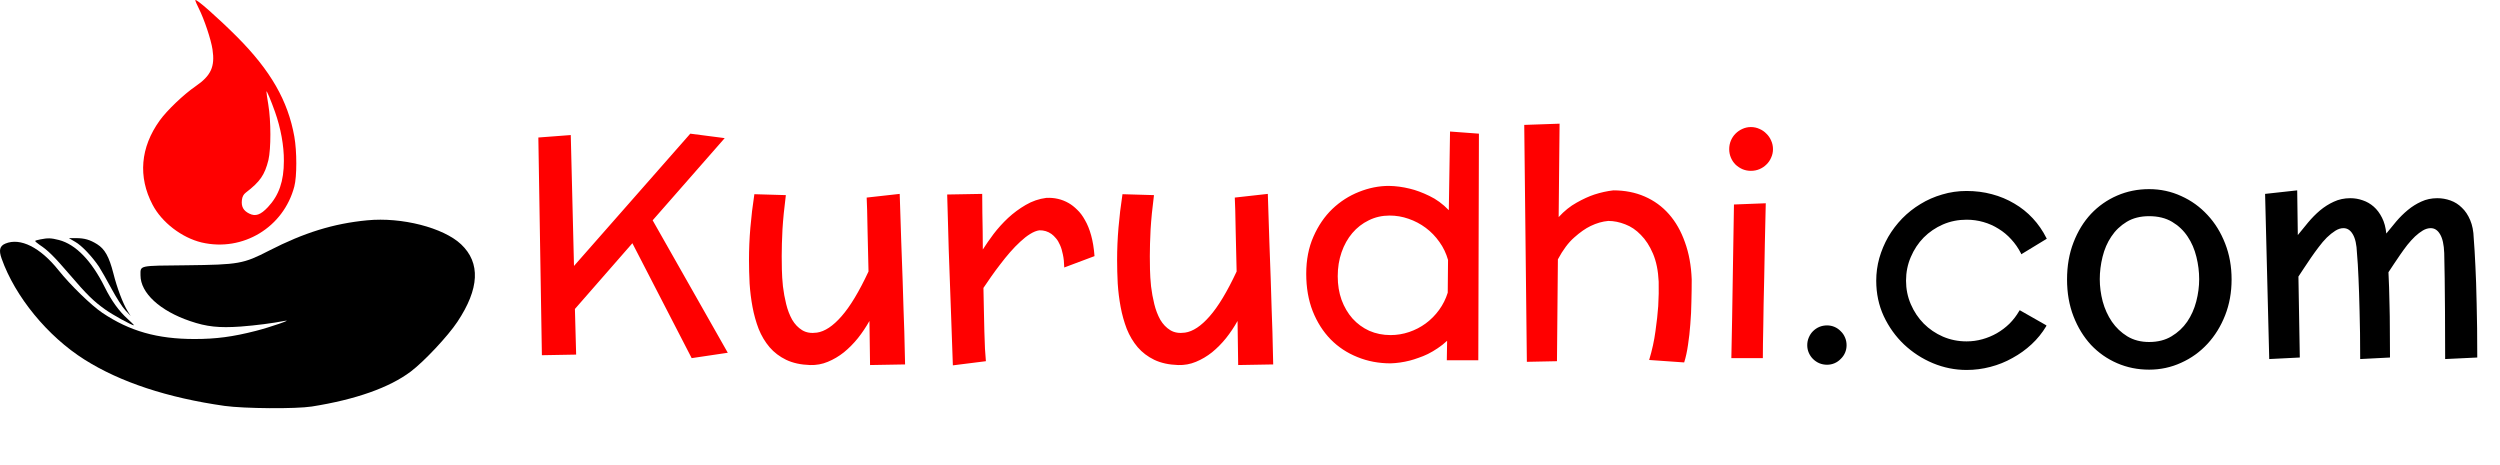
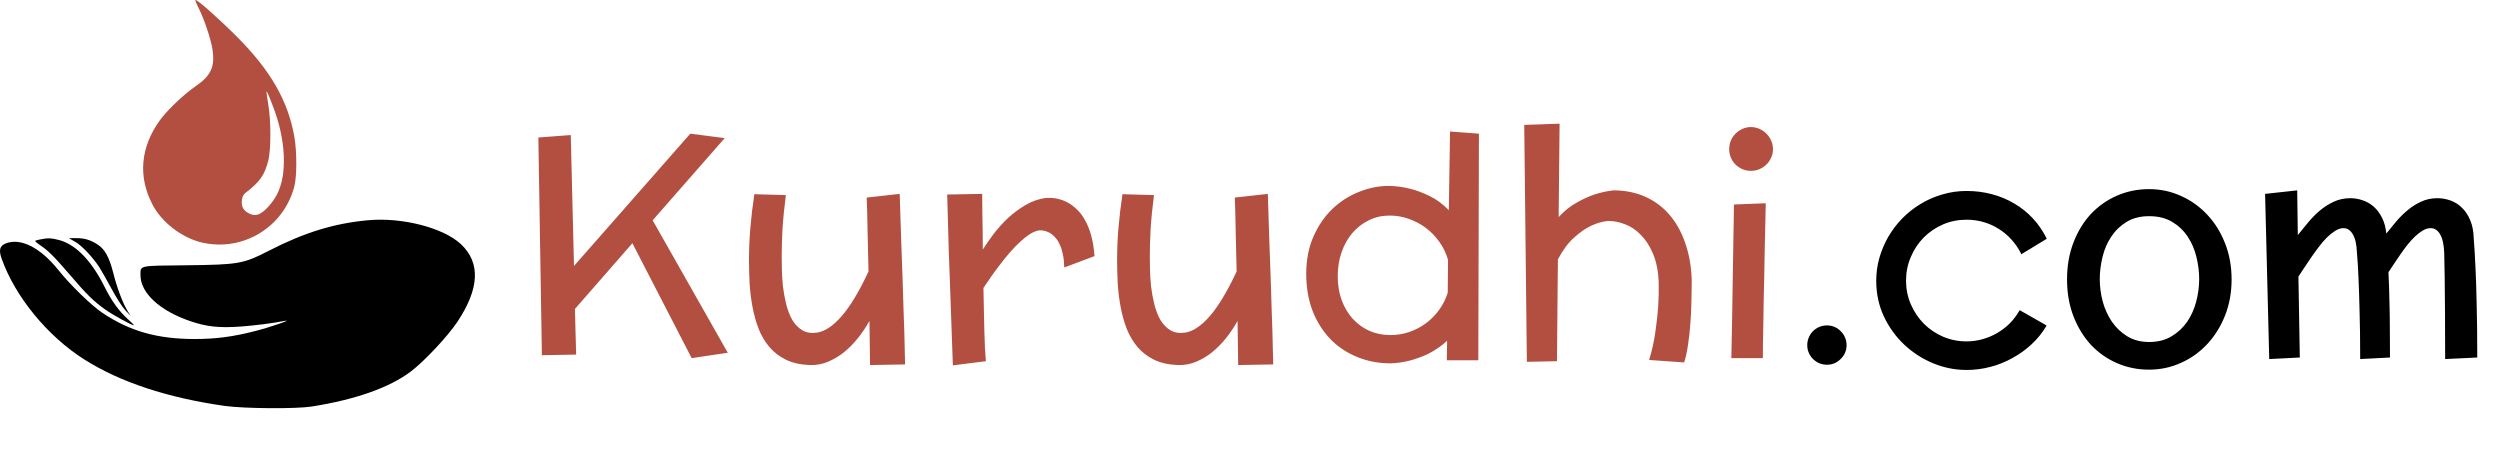
<svg xmlns="http://www.w3.org/2000/svg" width="1017" height="189" viewBox="0 0 1017 189" fill="none">
-   <path d="M233.5 108.188L280.812 54.375L294.812 56.188L265.5 89.625L296.062 143.5L281.375 145.688L257.25 98.938L233.875 125.688L234.375 144.25L220.438 144.5L219 55.938L232.188 54.938L233.5 108.188ZM353.938 148.5L353.688 130.562C352.312 133.021 350.75 135.354 349 137.562C347.25 139.729 345.354 141.646 343.312 143.312C341.271 144.938 339.083 146.229 336.75 147.188C334.458 148.146 332.042 148.583 329.5 148.5C325.75 148.375 322.521 147.667 319.812 146.375C317.146 145.083 314.896 143.375 313.062 141.25C311.229 139.083 309.75 136.604 308.625 133.812C307.542 130.979 306.708 128 306.125 124.875C305.542 121.75 305.146 118.562 304.938 115.312C304.771 112.021 304.688 108.833 304.688 105.75C304.688 101.417 304.875 97.042 305.25 92.625C305.625 88.167 306.167 83.625 306.875 79L319.688 79.375C319.021 84.542 318.562 89.188 318.312 93.312C318.104 97.438 318 101.062 318 104.188C318 105.604 318.021 107.396 318.062 109.562C318.104 111.729 318.25 114.042 318.5 116.5C318.792 118.917 319.229 121.312 319.812 123.688C320.396 126.062 321.208 128.188 322.25 130.062C323.333 131.896 324.688 133.312 326.312 134.312C327.938 135.312 329.938 135.646 332.312 135.312C335.521 134.854 338.854 132.646 342.312 128.688C345.812 124.729 349.479 118.646 353.312 110.438C353.188 103.812 353.062 98.521 352.938 94.562C352.854 90.604 352.792 87.583 352.75 85.5C352.667 83.042 352.604 81.333 352.562 80.375L366 78.875C366.25 86.042 366.458 92.521 366.625 98.312C366.833 104.062 367.021 109.25 367.188 113.875C367.354 118.458 367.479 122.5 367.562 126C367.688 129.458 367.792 132.458 367.875 135C368.042 140.958 368.146 145.375 368.188 148.25L353.938 148.5ZM432.938 108.812C432.896 106.771 432.708 105 432.375 103.5C432.083 102 431.688 100.708 431.188 99.625C430.729 98.542 430.188 97.646 429.562 96.938C428.979 96.229 428.375 95.646 427.75 95.188C426.292 94.146 424.646 93.646 422.812 93.688C421.646 93.854 420.396 94.354 419.062 95.188C417.771 95.979 416.438 97.021 415.062 98.312C413.688 99.562 412.292 101 410.875 102.625C409.5 104.208 408.167 105.854 406.875 107.562C405.583 109.229 404.354 110.896 403.188 112.562C402.021 114.229 400.979 115.75 400.062 117.125C400.104 120.25 400.167 123.333 400.25 126.375C400.333 129.375 400.396 132.188 400.438 134.812C400.521 137.396 400.604 139.75 400.688 141.875C400.812 143.958 400.938 145.646 401.062 146.938L387.625 148.625C387.375 141.458 387.146 134.979 386.938 129.188C386.729 123.354 386.542 118.146 386.375 113.562C386.208 108.979 386.062 104.938 385.938 101.438C385.854 97.938 385.771 94.917 385.688 92.375C385.521 86.417 385.396 82 385.312 79.125L399.562 78.875C399.604 81.417 399.625 84.021 399.625 86.688C399.667 89.312 399.708 91.729 399.75 93.938C399.792 96.521 399.812 99.042 399.812 101.5C401.021 99.583 402.479 97.479 404.188 95.188C405.938 92.896 407.896 90.729 410.062 88.688C412.271 86.646 414.667 84.875 417.25 83.375C419.875 81.833 422.667 80.875 425.625 80.5C428.958 80.333 432 81.042 434.75 82.625C435.917 83.292 437.062 84.188 438.188 85.312C439.354 86.396 440.417 87.812 441.375 89.562C442.375 91.271 443.208 93.333 443.875 95.75C444.542 98.125 445 100.938 445.25 104.188L432.938 108.812ZM503.688 148.5L503.438 130.562C502.062 133.021 500.5 135.354 498.75 137.562C497 139.729 495.104 141.646 493.062 143.312C491.021 144.938 488.833 146.229 486.5 147.188C484.208 148.146 481.792 148.583 479.25 148.5C475.5 148.375 472.271 147.667 469.562 146.375C466.896 145.083 464.646 143.375 462.812 141.25C460.979 139.083 459.5 136.604 458.375 133.812C457.292 130.979 456.458 128 455.875 124.875C455.292 121.75 454.896 118.562 454.688 115.312C454.521 112.021 454.438 108.833 454.438 105.75C454.438 101.417 454.625 97.042 455 92.625C455.375 88.167 455.917 83.625 456.625 79L469.438 79.375C468.771 84.542 468.312 89.188 468.062 93.312C467.854 97.438 467.75 101.062 467.75 104.188C467.75 105.604 467.771 107.396 467.812 109.562C467.854 111.729 468 114.042 468.25 116.5C468.542 118.917 468.979 121.312 469.562 123.688C470.146 126.062 470.958 128.188 472 130.062C473.083 131.896 474.438 133.312 476.062 134.312C477.688 135.312 479.688 135.646 482.062 135.312C485.271 134.854 488.604 132.646 492.062 128.688C495.562 124.729 499.229 118.646 503.062 110.438C502.938 103.812 502.812 98.521 502.688 94.562C502.604 90.604 502.542 87.583 502.5 85.5C502.417 83.042 502.354 81.333 502.312 80.375L515.75 78.875C516 86.042 516.208 92.521 516.375 98.312C516.583 104.062 516.771 109.25 516.938 113.875C517.104 118.458 517.229 122.5 517.312 126C517.438 129.458 517.542 132.458 517.625 135C517.792 140.958 517.896 145.375 517.938 148.25L503.688 148.5ZM601.625 54.375L601.375 146.562H588.562L588.688 138.625C587.438 139.792 586.146 140.812 584.812 141.688C583.521 142.562 582.208 143.333 580.875 144C579.583 144.625 578.312 145.146 577.062 145.562C575.812 146.021 574.625 146.396 573.5 146.688C570.875 147.354 568.271 147.729 565.688 147.812C560.854 147.812 556.354 146.958 552.188 145.25C548.021 143.583 544.396 141.188 541.312 138.062C538.229 134.896 535.792 131.062 534 126.562C532.25 122.062 531.375 117 531.375 111.375C531.375 105.708 532.354 100.667 534.312 96.25C536.271 91.792 538.833 88.042 542 85C545.208 81.958 548.812 79.646 552.812 78.062C556.854 76.438 560.917 75.625 565 75.625C567.792 75.667 570.625 76.042 573.5 76.75C575.958 77.333 578.604 78.312 581.438 79.688C584.271 81.021 586.917 82.958 589.375 85.5L589.875 53.5L601.625 54.375ZM565.688 136.312C568.271 136.312 570.792 135.896 573.25 135.062C575.708 134.229 577.958 133.062 580 131.562C582.083 130.021 583.896 128.188 585.438 126.062C586.979 123.938 588.146 121.604 588.938 119.062L589.062 105.75C588.312 103.083 587.146 100.646 585.562 98.438C583.979 96.188 582.125 94.271 580 92.688C577.875 91.104 575.542 89.875 573 89C570.5 88.125 567.938 87.688 565.312 87.688C562.229 87.688 559.396 88.333 556.812 89.625C554.229 90.875 552 92.604 550.125 94.812C548.25 97.021 546.792 99.625 545.75 102.625C544.708 105.625 544.188 108.875 544.188 112.375C544.188 115.875 544.708 119.083 545.75 122C546.833 124.917 548.312 127.438 550.188 129.562C552.104 131.688 554.375 133.354 557 134.562C559.667 135.729 562.562 136.312 565.688 136.312ZM634.438 50.312L634.062 88.312C636.354 85.812 638.792 83.854 641.375 82.438C643.958 80.979 646.375 79.875 648.625 79.125C651.208 78.292 653.771 77.729 656.312 77.438C660.979 77.438 665.229 78.271 669.062 79.938C672.896 81.604 676.188 84 678.938 87.125C681.688 90.25 683.854 94.062 685.438 98.562C687.062 103.021 687.979 108.062 688.188 113.688C688.188 116.646 688.146 119.667 688.062 122.75C688.021 125.833 687.875 128.854 687.625 131.812C687.417 134.771 687.104 137.583 686.688 140.25C686.312 142.917 685.792 145.312 685.125 147.438L670.875 146.438C672.083 142.438 672.938 138.542 673.438 134.75C673.979 130.958 674.354 127.562 674.562 124.562C674.771 121.062 674.833 117.729 674.75 114.562C674.542 110.104 673.771 106.312 672.438 103.188C671.104 100.062 669.458 97.521 667.5 95.562C665.583 93.562 663.458 92.125 661.125 91.25C658.792 90.333 656.5 89.875 654.25 89.875C651.875 90.083 649.479 90.771 647.062 91.938C644.979 92.938 642.75 94.5 640.375 96.625C638 98.708 635.792 101.667 633.75 105.5L633.375 146.938L621.125 147.188L620.062 50.812L634.438 50.312ZM721.25 60.688C721.25 61.896 721 63.042 720.5 64.125C720.042 65.208 719.396 66.146 718.562 66.938C717.771 67.729 716.833 68.354 715.75 68.812C714.667 69.271 713.5 69.5 712.25 69.5C711.042 69.5 709.896 69.271 708.812 68.812C707.771 68.354 706.833 67.729 706 66.938C705.208 66.146 704.583 65.208 704.125 64.125C703.667 63.042 703.438 61.896 703.438 60.688C703.438 59.438 703.667 58.271 704.125 57.188C704.583 56.104 705.208 55.167 706 54.375C706.833 53.542 707.771 52.896 708.812 52.438C709.896 51.938 711.042 51.688 712.25 51.688C713.5 51.688 714.667 51.938 715.75 52.438C716.833 52.896 717.771 53.542 718.562 54.375C719.396 55.167 720.042 56.104 720.5 57.188C721 58.271 721.25 59.438 721.25 60.688ZM718.312 82.688C718.188 88.646 718.062 94.125 717.938 99.125C717.854 104.083 717.771 108.604 717.688 112.688C717.604 116.771 717.521 120.438 717.438 123.688C717.396 126.896 717.354 129.708 717.312 132.125C717.188 137.875 717.125 142.396 717.125 145.688H704.312C704.396 141.188 704.5 135.833 704.625 129.625C704.708 124.292 704.812 117.771 704.938 110.062C705.104 102.354 705.25 93.396 705.375 83.188L718.312 82.688Z" fill="#FF0000" />
+   <path d="M233.5 108.188L280.812 54.375L294.812 56.188L265.5 89.625L296.062 143.5L281.375 145.688L257.25 98.938L233.875 125.688L234.375 144.25L220.438 144.5L219 55.938L232.188 54.938L233.5 108.188ZM353.938 148.5L353.688 130.562C352.312 133.021 350.75 135.354 349 137.562C347.25 139.729 345.354 141.646 343.312 143.312C341.271 144.938 339.083 146.229 336.75 147.188C334.458 148.146 332.042 148.583 329.5 148.5C325.75 148.375 322.521 147.667 319.812 146.375C317.146 145.083 314.896 143.375 313.062 141.25C311.229 139.083 309.75 136.604 308.625 133.812C307.542 130.979 306.708 128 306.125 124.875C305.542 121.75 305.146 118.562 304.938 115.312C304.771 112.021 304.688 108.833 304.688 105.75C304.688 101.417 304.875 97.042 305.25 92.625C305.625 88.167 306.167 83.625 306.875 79L319.688 79.375C319.021 84.542 318.562 89.188 318.312 93.312C318.104 97.438 318 101.062 318 104.188C318 105.604 318.021 107.396 318.062 109.562C318.104 111.729 318.25 114.042 318.5 116.5C318.792 118.917 319.229 121.312 319.812 123.688C320.396 126.062 321.208 128.188 322.25 130.062C323.333 131.896 324.688 133.312 326.312 134.312C327.938 135.312 329.938 135.646 332.312 135.312C335.521 134.854 338.854 132.646 342.312 128.688C345.812 124.729 349.479 118.646 353.312 110.438C353.188 103.812 353.062 98.521 352.938 94.562C352.854 90.604 352.792 87.583 352.75 85.5C352.667 83.042 352.604 81.333 352.562 80.375L366 78.875C366.25 86.042 366.458 92.521 366.625 98.312C366.833 104.062 367.021 109.25 367.188 113.875C367.354 118.458 367.479 122.5 367.562 126C367.688 129.458 367.792 132.458 367.875 135C368.042 140.958 368.146 145.375 368.188 148.25L353.938 148.5ZM432.938 108.812C432.896 106.771 432.708 105 432.375 103.5C432.083 102 431.688 100.708 431.188 99.625C430.729 98.542 430.188 97.646 429.562 96.938C428.979 96.229 428.375 95.646 427.75 95.188C426.292 94.146 424.646 93.646 422.812 93.688C421.646 93.854 420.396 94.354 419.062 95.188C417.771 95.979 416.438 97.021 415.062 98.312C413.688 99.562 412.292 101 410.875 102.625C409.5 104.208 408.167 105.854 406.875 107.562C405.583 109.229 404.354 110.896 403.188 112.562C402.021 114.229 400.979 115.75 400.062 117.125C400.104 120.25 400.167 123.333 400.25 126.375C400.333 129.375 400.396 132.188 400.438 134.812C400.521 137.396 400.604 139.75 400.688 141.875C400.812 143.958 400.938 145.646 401.062 146.938L387.625 148.625C387.375 141.458 387.146 134.979 386.938 129.188C386.729 123.354 386.542 118.146 386.375 113.562C386.208 108.979 386.062 104.938 385.938 101.438C385.854 97.938 385.771 94.917 385.688 92.375C385.521 86.417 385.396 82 385.312 79.125L399.562 78.875C399.604 81.417 399.625 84.021 399.625 86.688C399.667 89.312 399.708 91.729 399.75 93.938C399.792 96.521 399.812 99.042 399.812 101.5C401.021 99.583 402.479 97.479 404.188 95.188C405.938 92.896 407.896 90.729 410.062 88.688C412.271 86.646 414.667 84.875 417.25 83.375C419.875 81.833 422.667 80.875 425.625 80.5C428.958 80.333 432 81.042 434.75 82.625C435.917 83.292 437.062 84.188 438.188 85.312C439.354 86.396 440.417 87.812 441.375 89.562C442.375 91.271 443.208 93.333 443.875 95.75C444.542 98.125 445 100.938 445.25 104.188L432.938 108.812ZM503.688 148.5L503.438 130.562C502.062 133.021 500.5 135.354 498.75 137.562C497 139.729 495.104 141.646 493.062 143.312C491.021 144.938 488.833 146.229 486.5 147.188C484.208 148.146 481.792 148.583 479.25 148.5C475.5 148.375 472.271 147.667 469.562 146.375C466.896 145.083 464.646 143.375 462.812 141.25C460.979 139.083 459.5 136.604 458.375 133.812C457.292 130.979 456.458 128 455.875 124.875C455.292 121.75 454.896 118.562 454.688 115.312C454.521 112.021 454.438 108.833 454.438 105.75C454.438 101.417 454.625 97.042 455 92.625C455.375 88.167 455.917 83.625 456.625 79L469.438 79.375C468.771 84.542 468.312 89.188 468.062 93.312C467.854 97.438 467.75 101.062 467.75 104.188C467.75 105.604 467.771 107.396 467.812 109.562C467.854 111.729 468 114.042 468.25 116.5C468.542 118.917 468.979 121.312 469.562 123.688C470.146 126.062 470.958 128.188 472 130.062C473.083 131.896 474.438 133.312 476.062 134.312C477.688 135.312 479.688 135.646 482.062 135.312C485.271 134.854 488.604 132.646 492.062 128.688C495.562 124.729 499.229 118.646 503.062 110.438C502.938 103.812 502.812 98.521 502.688 94.562C502.604 90.604 502.542 87.583 502.5 85.5C502.417 83.042 502.354 81.333 502.312 80.375L515.75 78.875C516 86.042 516.208 92.521 516.375 98.312C516.583 104.062 516.771 109.25 516.938 113.875C517.104 118.458 517.229 122.5 517.312 126C517.438 129.458 517.542 132.458 517.625 135C517.792 140.958 517.896 145.375 517.938 148.25L503.688 148.5ZM601.625 54.375L601.375 146.562H588.562L588.688 138.625C587.438 139.792 586.146 140.812 584.812 141.688C583.521 142.562 582.208 143.333 580.875 144C579.583 144.625 578.312 145.146 577.062 145.562C575.812 146.021 574.625 146.396 573.5 146.688C570.875 147.354 568.271 147.729 565.688 147.812C560.854 147.812 556.354 146.958 552.188 145.25C548.021 143.583 544.396 141.188 541.312 138.062C538.229 134.896 535.792 131.062 534 126.562C532.25 122.062 531.375 117 531.375 111.375C531.375 105.708 532.354 100.667 534.312 96.25C536.271 91.792 538.833 88.042 542 85C545.208 81.958 548.812 79.646 552.812 78.062C556.854 76.438 560.917 75.625 565 75.625C567.792 75.667 570.625 76.042 573.5 76.75C575.958 77.333 578.604 78.312 581.438 79.688C584.271 81.021 586.917 82.958 589.375 85.5L589.875 53.5L601.625 54.375ZM565.688 136.312C568.271 136.312 570.792 135.896 573.25 135.062C575.708 134.229 577.958 133.062 580 131.562C582.083 130.021 583.896 128.188 585.438 126.062C586.979 123.938 588.146 121.604 588.938 119.062L589.062 105.75C588.312 103.083 587.146 100.646 585.562 98.438C583.979 96.188 582.125 94.271 580 92.688C577.875 91.104 575.542 89.875 573 89C570.5 88.125 567.938 87.688 565.312 87.688C562.229 87.688 559.396 88.333 556.812 89.625C554.229 90.875 552 92.604 550.125 94.812C548.25 97.021 546.792 99.625 545.75 102.625C544.708 105.625 544.188 108.875 544.188 112.375C544.188 115.875 544.708 119.083 545.75 122C546.833 124.917 548.312 127.438 550.188 129.562C552.104 131.688 554.375 133.354 557 134.562C559.667 135.729 562.562 136.312 565.688 136.312ZM634.438 50.312L634.062 88.312C636.354 85.812 638.792 83.854 641.375 82.438C643.958 80.979 646.375 79.875 648.625 79.125C651.208 78.292 653.771 77.729 656.312 77.438C660.979 77.438 665.229 78.271 669.062 79.938C672.896 81.604 676.188 84 678.938 87.125C681.688 90.25 683.854 94.062 685.438 98.562C687.062 103.021 687.979 108.062 688.188 113.688C688.188 116.646 688.146 119.667 688.062 122.75C688.021 125.833 687.875 128.854 687.625 131.812C687.417 134.771 687.104 137.583 686.688 140.25C686.312 142.917 685.792 145.312 685.125 147.438L670.875 146.438C672.083 142.438 672.938 138.542 673.438 134.75C673.979 130.958 674.354 127.562 674.562 124.562C674.771 121.062 674.833 117.729 674.75 114.562C674.542 110.104 673.771 106.312 672.438 103.188C671.104 100.062 669.458 97.521 667.5 95.562C665.583 93.562 663.458 92.125 661.125 91.25C658.792 90.333 656.5 89.875 654.25 89.875C651.875 90.083 649.479 90.771 647.062 91.938C644.979 92.938 642.75 94.5 640.375 96.625C638 98.708 635.792 101.667 633.75 105.5L633.375 146.938L621.125 147.188L620.062 50.812L634.438 50.312ZM721.25 60.688C721.25 61.896 721 63.042 720.5 64.125C720.042 65.208 719.396 66.146 718.562 66.938C717.771 67.729 716.833 68.354 715.75 68.812C714.667 69.271 713.5 69.5 712.25 69.5C711.042 69.5 709.896 69.271 708.812 68.812C707.771 68.354 706.833 67.729 706 66.938C705.208 66.146 704.583 65.208 704.125 64.125C703.667 63.042 703.438 61.896 703.438 60.688C703.438 59.438 703.667 58.271 704.125 57.188C704.583 56.104 705.208 55.167 706 54.375C706.833 53.542 707.771 52.896 708.812 52.438C709.896 51.938 711.042 51.688 712.25 51.688C713.5 51.688 714.667 51.938 715.75 52.438C716.833 52.896 717.771 53.542 718.562 54.375C719.396 55.167 720.042 56.104 720.5 57.188C721 58.271 721.25 59.438 721.25 60.688ZM718.312 82.688C718.188 88.646 718.062 94.125 717.938 99.125C717.854 104.083 717.771 108.604 717.688 112.688C717.604 116.771 717.521 120.438 717.438 123.688C717.396 126.896 717.354 129.708 717.312 132.125C717.188 137.875 717.125 142.396 717.125 145.688H704.312C704.396 141.188 704.5 135.833 704.625 129.625C704.708 124.292 704.812 117.771 704.938 110.062C705.104 102.354 705.25 93.396 705.375 83.188L718.312 82.688Z" fill="#b24f41" />
  <path d="M751.188 140.438C751.188 141.521 750.979 142.542 750.562 143.5C750.146 144.458 749.562 145.292 748.812 146C748.104 146.75 747.271 147.333 746.312 147.75C745.354 148.167 744.333 148.375 743.25 148.375C742.125 148.375 741.062 148.167 740.062 147.75C739.104 147.333 738.25 146.75 737.5 146C736.792 145.292 736.229 144.458 735.812 143.5C735.396 142.542 735.188 141.521 735.188 140.438C735.188 139.312 735.396 138.271 735.812 137.312C736.229 136.312 736.792 135.458 737.5 134.75C738.25 134 739.104 133.417 740.062 133C741.062 132.583 742.125 132.375 743.25 132.375C744.333 132.375 745.354 132.583 746.312 133C747.271 133.417 748.104 134 748.812 134.75C749.562 135.458 750.146 136.312 750.562 137.312C750.979 138.271 751.188 139.312 751.188 140.438ZM832.625 97.125L822.25 103.438L822.125 103.062C821.042 100.938 819.729 99.042 818.188 97.375C816.646 95.667 814.917 94.229 813 93.062C811.083 91.854 809.021 90.938 806.812 90.312C804.646 89.688 802.375 89.375 800 89.375C796.583 89.375 793.375 90.021 790.375 91.312C787.417 92.604 784.812 94.375 782.562 96.625C780.354 98.875 778.604 101.521 777.312 104.562C776.021 107.562 775.375 110.771 775.375 114.188C775.375 117.562 776.021 120.75 777.312 123.75C778.604 126.75 780.354 129.375 782.562 131.625C784.812 133.875 787.417 135.646 790.375 136.938C793.375 138.229 796.583 138.875 800 138.875C802.208 138.875 804.354 138.583 806.438 138C808.521 137.417 810.479 136.604 812.312 135.562C814.188 134.479 815.896 133.188 817.438 131.688C818.979 130.146 820.292 128.438 821.375 126.562L821.625 126.188L832.5 132.375L832.375 132.75C830.75 135.458 828.771 137.896 826.438 140.062C824.104 142.229 821.521 144.083 818.688 145.625C815.896 147.208 812.896 148.417 809.688 149.25C806.521 150.083 803.292 150.5 800 150.5C795.292 150.5 790.729 149.583 786.312 147.75C781.938 145.917 778.021 143.375 774.562 140.125C771.146 136.875 768.396 133.042 766.312 128.625C764.271 124.208 763.25 119.396 763.25 114.188C763.25 111.062 763.667 108 764.5 105C765.375 101.958 766.583 99.083 768.125 96.375C769.708 93.667 771.604 91.167 773.812 88.875C776.062 86.583 778.542 84.625 781.25 83C783.958 81.333 786.896 80.042 790.062 79.125C793.229 78.167 796.542 77.688 800 77.688C803.625 77.688 807.062 78.125 810.312 79C813.604 79.875 816.646 81.146 819.438 82.812C822.229 84.438 824.729 86.438 826.938 88.812C829.146 91.188 831 93.875 832.5 96.875L832.625 97.125ZM907.812 113.688C907.812 118.938 906.938 123.792 905.188 128.25C903.438 132.708 901.042 136.583 898 139.875C894.958 143.167 891.396 145.729 887.312 147.562C883.229 149.438 878.875 150.375 874.25 150.375C869.625 150.375 865.292 149.5 861.25 147.75C857.208 146 853.667 143.521 850.625 140.312C847.625 137.062 845.25 133.188 843.5 128.688C841.75 124.188 840.875 119.188 840.875 113.688C840.875 108.146 841.75 103.125 843.5 98.625C845.25 94.083 847.625 90.208 850.625 87C853.667 83.792 857.208 81.312 861.25 79.562C865.292 77.812 869.625 76.938 874.25 76.938C878.875 76.938 883.229 77.875 887.312 79.75C891.396 81.583 894.958 84.146 898 87.438C901.042 90.688 903.438 94.562 905.188 99.062C906.938 103.521 907.812 108.396 907.812 113.688ZM894.625 113.562C894.625 110.562 894.25 107.542 893.5 104.5C892.75 101.417 891.562 98.667 889.938 96.25C888.312 93.792 886.208 91.792 883.625 90.25C881.042 88.708 877.917 87.938 874.25 87.938C870.708 87.938 867.667 88.708 865.125 90.25C862.583 91.792 860.5 93.792 858.875 96.25C857.25 98.667 856.062 101.417 855.312 104.5C854.562 107.542 854.188 110.562 854.188 113.562C854.188 116.562 854.583 119.583 855.375 122.625C856.208 125.667 857.458 128.417 859.125 130.875C860.792 133.292 862.875 135.271 865.375 136.812C867.917 138.354 870.875 139.125 874.25 139.125C877.792 139.125 880.833 138.354 883.375 136.812C885.958 135.271 888.083 133.292 889.75 130.875C891.417 128.417 892.646 125.667 893.438 122.625C894.229 119.583 894.625 116.562 894.625 113.562ZM934.75 95.625C936.083 93.958 937.479 92.25 938.938 90.5C940.438 88.708 942.042 87.083 943.75 85.625C945.5 84.167 947.375 82.979 949.375 82.062C951.417 81.104 953.667 80.625 956.125 80.625C957.875 80.625 959.562 80.917 961.188 81.5C962.812 82.042 964.292 82.896 965.625 84.062C966.958 85.229 968.083 86.729 969 88.562C969.917 90.354 970.5 92.5 970.75 95C972.042 93.375 973.396 91.729 974.812 90.062C976.271 88.354 977.833 86.812 979.5 85.438C981.208 84.021 983.042 82.875 985 82C986.958 81.083 989.125 80.625 991.5 80.625C993.333 80.625 995.125 80.938 996.875 81.562C998.625 82.188 1000.17 83.167 1001.5 84.5C1002.88 85.792 1004 87.479 1004.88 89.562C1005.75 91.604 1006.23 94.042 1006.31 96.875C1006.56 99.917 1006.79 103.75 1007 108.375C1007.21 112.333 1007.38 117.375 1007.5 123.5C1007.67 129.583 1007.75 136.896 1007.75 145.438L994.688 146.062C994.688 138.479 994.667 132 994.625 126.625C994.583 121.208 994.542 116.729 994.5 113.188C994.417 109.062 994.354 105.646 994.312 102.938C994.188 99.521 993.625 96.979 992.625 95.312C991.667 93.646 990.396 92.812 988.812 92.812C987.771 92.812 986.708 93.125 985.625 93.75C984.583 94.375 983.521 95.188 982.438 96.188C981.396 97.188 980.354 98.333 979.312 99.625C978.312 100.917 977.354 102.229 976.438 103.562C975.521 104.896 974.646 106.188 973.812 107.438C972.979 108.688 972.25 109.792 971.625 110.75C971.708 112.583 971.792 114.604 971.875 116.812C971.958 119.021 972.021 121.521 972.062 124.312C972.146 127.104 972.188 130.229 972.188 133.688C972.229 137.146 972.25 141.062 972.25 145.438L960.125 146.062C960.125 138.479 960.042 132 959.875 126.625C959.75 121.208 959.604 116.729 959.438 113.188C959.271 109.062 959.062 105.646 958.812 102.938C958.688 99.521 958.125 96.979 957.125 95.312C956.167 93.646 954.896 92.812 953.312 92.812C952.229 92.812 951.125 93.167 950 93.875C948.875 94.583 947.729 95.5 946.562 96.625C945.438 97.75 944.333 99.042 943.25 100.5C942.167 101.917 941.125 103.354 940.125 104.812C939.125 106.271 938.188 107.667 937.312 109C936.438 110.333 935.667 111.5 935 112.5L935.562 145.438L923.125 146.062L921.438 78.875L934.5 77.438L934.75 95.625Z" fill="black" />
-   <path d="M79.452 0.087C79.452 0.391 80.111 1.961 80.921 3.532C83.1 7.89 85.837 16.048 86.445 20.101C87.509 27.145 85.837 30.793 79.553 35.1C74.739 38.393 67.898 44.93 64.96 49.034C57.105 59.979 56.092 71.937 62.071 83.287C65.821 90.482 73.979 96.715 82.036 98.64C98.758 102.542 115.378 92.509 119.736 75.839C120.8 71.836 120.8 61.55 119.736 55.571C117.152 41.028 110.109 28.715 96.427 14.984C88.573 7.13 79.452 -0.927 79.452 0.087ZM111.882 45.538C114.213 52.125 115.531 59.32 115.48 65.451C115.48 73.71 113.504 79.436 108.994 84.25C106.004 87.442 103.927 88.151 101.393 86.885C99.011 85.719 98.099 84.047 98.403 81.412C98.555 79.994 99.062 79.082 99.974 78.372C105.801 73.913 107.676 71.177 109.196 65.097C110.261 60.536 110.261 49.186 109.146 42.548C108.69 39.812 108.335 37.431 108.386 37.228C108.436 36.569 110.261 40.977 111.882 45.538Z" fill="#FF0000" />
+   <path d="M79.452 0.087C79.452 0.391 80.111 1.961 80.921 3.532C83.1 7.89 85.837 16.048 86.445 20.101C87.509 27.145 85.837 30.793 79.553 35.1C74.739 38.393 67.898 44.93 64.96 49.034C57.105 59.979 56.092 71.937 62.071 83.287C65.821 90.482 73.979 96.715 82.036 98.64C98.758 102.542 115.378 92.509 119.736 75.839C120.8 71.836 120.8 61.55 119.736 55.571C117.152 41.028 110.109 28.715 96.427 14.984C88.573 7.13 79.452 -0.927 79.452 0.087ZM111.882 45.538C114.213 52.125 115.531 59.32 115.48 65.451C115.48 73.71 113.504 79.436 108.994 84.25C106.004 87.442 103.927 88.151 101.393 86.885C99.011 85.719 98.099 84.047 98.403 81.412C98.555 79.994 99.062 79.082 99.974 78.372C105.801 73.913 107.676 71.177 109.196 65.097C110.261 60.536 110.261 49.186 109.146 42.548C108.69 39.812 108.335 37.431 108.386 37.228C108.436 36.569 110.261 40.977 111.882 45.538Z" fill="#b24f41" />
  <path d="M149.38 89.621C135.647 90.938 123.739 94.637 109.5 101.934C98.961 107.355 97.187 107.66 75.905 107.913C56.193 108.116 57.156 107.862 57.156 112.017C57.156 119.162 65.061 126.458 77.323 130.613C84.114 132.944 89.079 133.451 97.897 132.843C103.977 132.387 111.021 131.475 115.936 130.512C119.331 129.853 109.805 133.147 104.028 134.616C94.755 136.998 87.914 137.91 79.148 137.91C63.997 137.91 52.747 134.717 41.65 127.269C37.191 124.279 28.627 115.969 23.814 109.94C16.365 100.616 8.257 96.563 2.176 99.096C-0.104 100.059 -0.56 101.782 0.656 105.177C6.129 120.682 19.405 136.846 34.353 146.27C48.947 155.492 68.203 161.826 91.36 165.12C99.366 166.234 120.344 166.386 126.83 165.373C144.718 162.535 158.45 157.671 167.115 151.135C172.486 147.081 182.215 136.744 186.066 130.917C195.035 117.439 195.542 106.95 187.587 99.4C180.391 92.611 163.416 88.253 149.38 89.621Z" fill="black" />
  <path d="M16.466 97.373C15.453 97.576 14.439 97.829 14.338 97.981C14.186 98.133 14.996 98.843 16.111 99.603C19.506 101.832 22.04 104.366 28.222 111.561C35.316 119.871 38.103 122.557 42.714 125.85C45.907 128.13 53.558 132.336 54.47 132.336C54.673 132.336 53.508 131.17 51.937 129.752C48.44 126.61 45.349 122.354 42.613 116.831C37.242 106.038 30.806 99.4 23.965 97.627C20.773 96.816 19.506 96.765 16.466 97.373Z" fill="black" />
  <path d="M30.604 98.387C33.239 99.856 37.495 104.366 40.282 108.521C41.093 109.788 43.373 113.74 45.299 117.338C47.224 120.935 49.758 124.938 50.974 126.205L53.153 128.536L51.886 126.509C50.011 123.469 47.63 117.236 46.109 111.156C44.386 104.467 42.664 101.326 39.522 99.35C36.583 97.525 34.404 96.867 30.806 96.867H28.019L30.604 98.387Z" fill="black" />
</svg>
